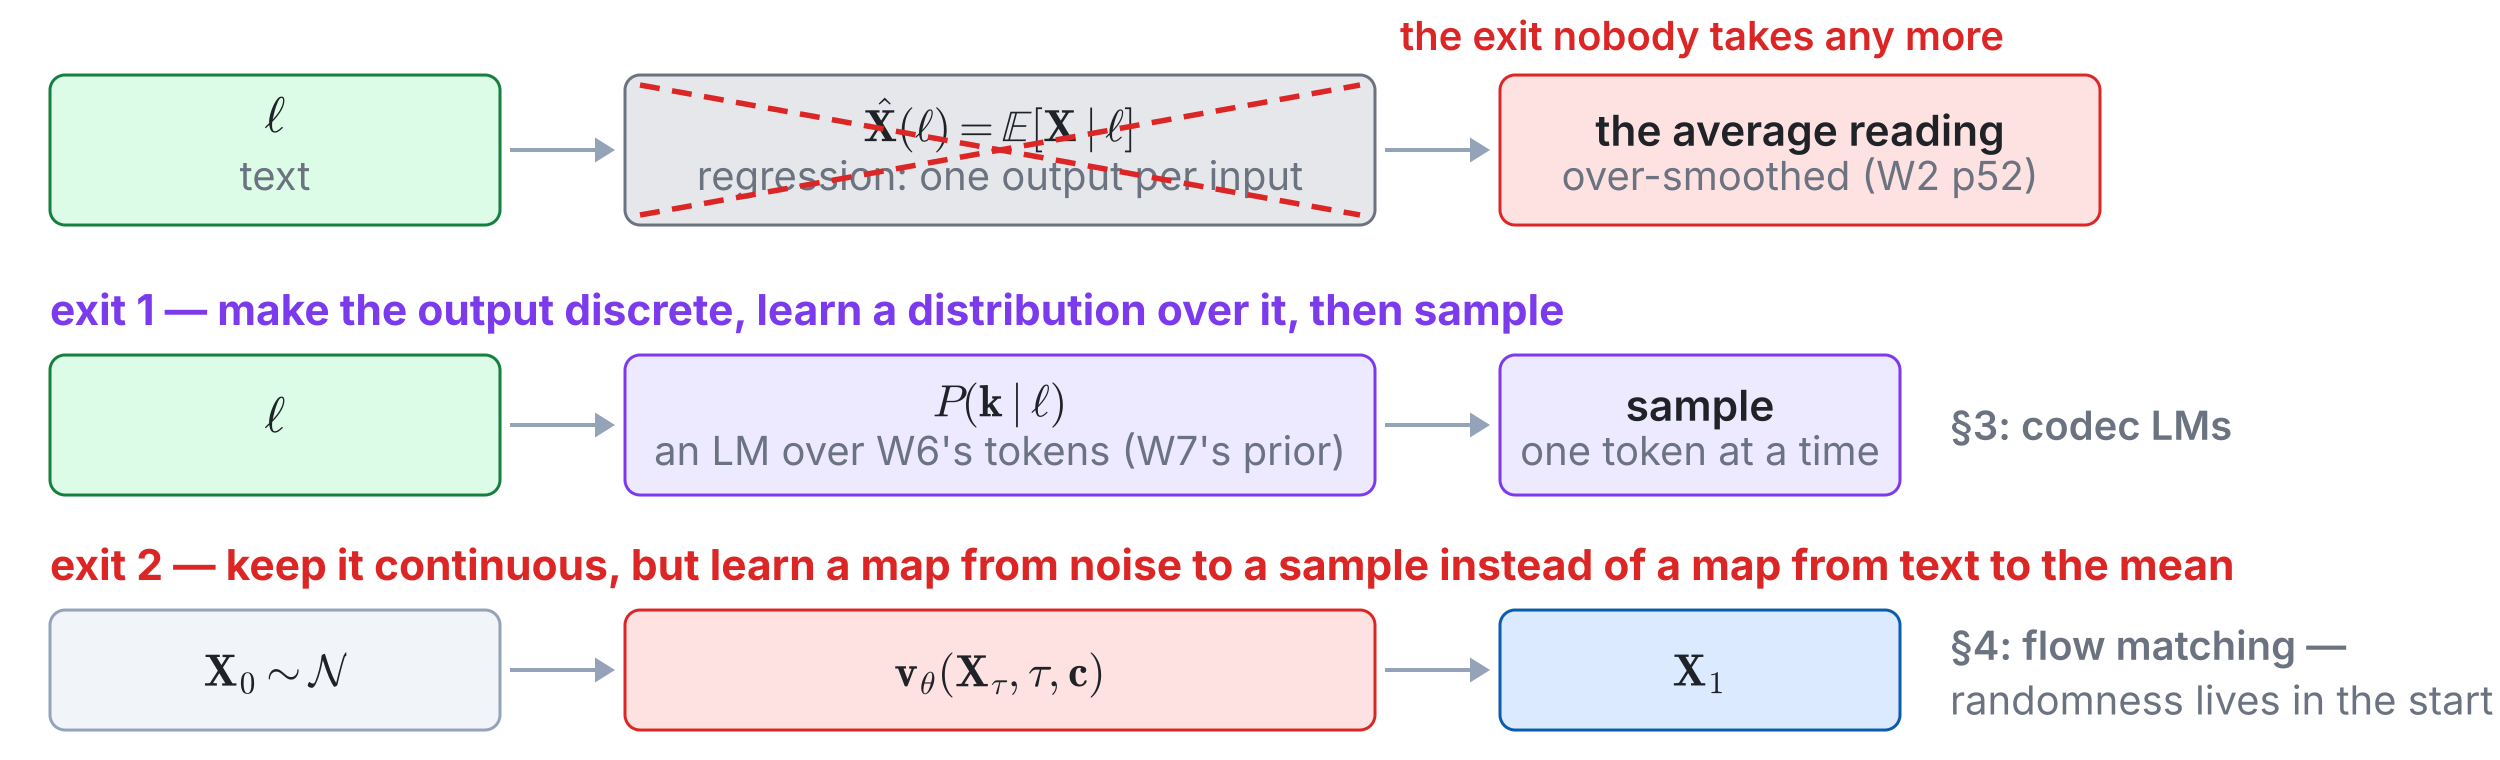
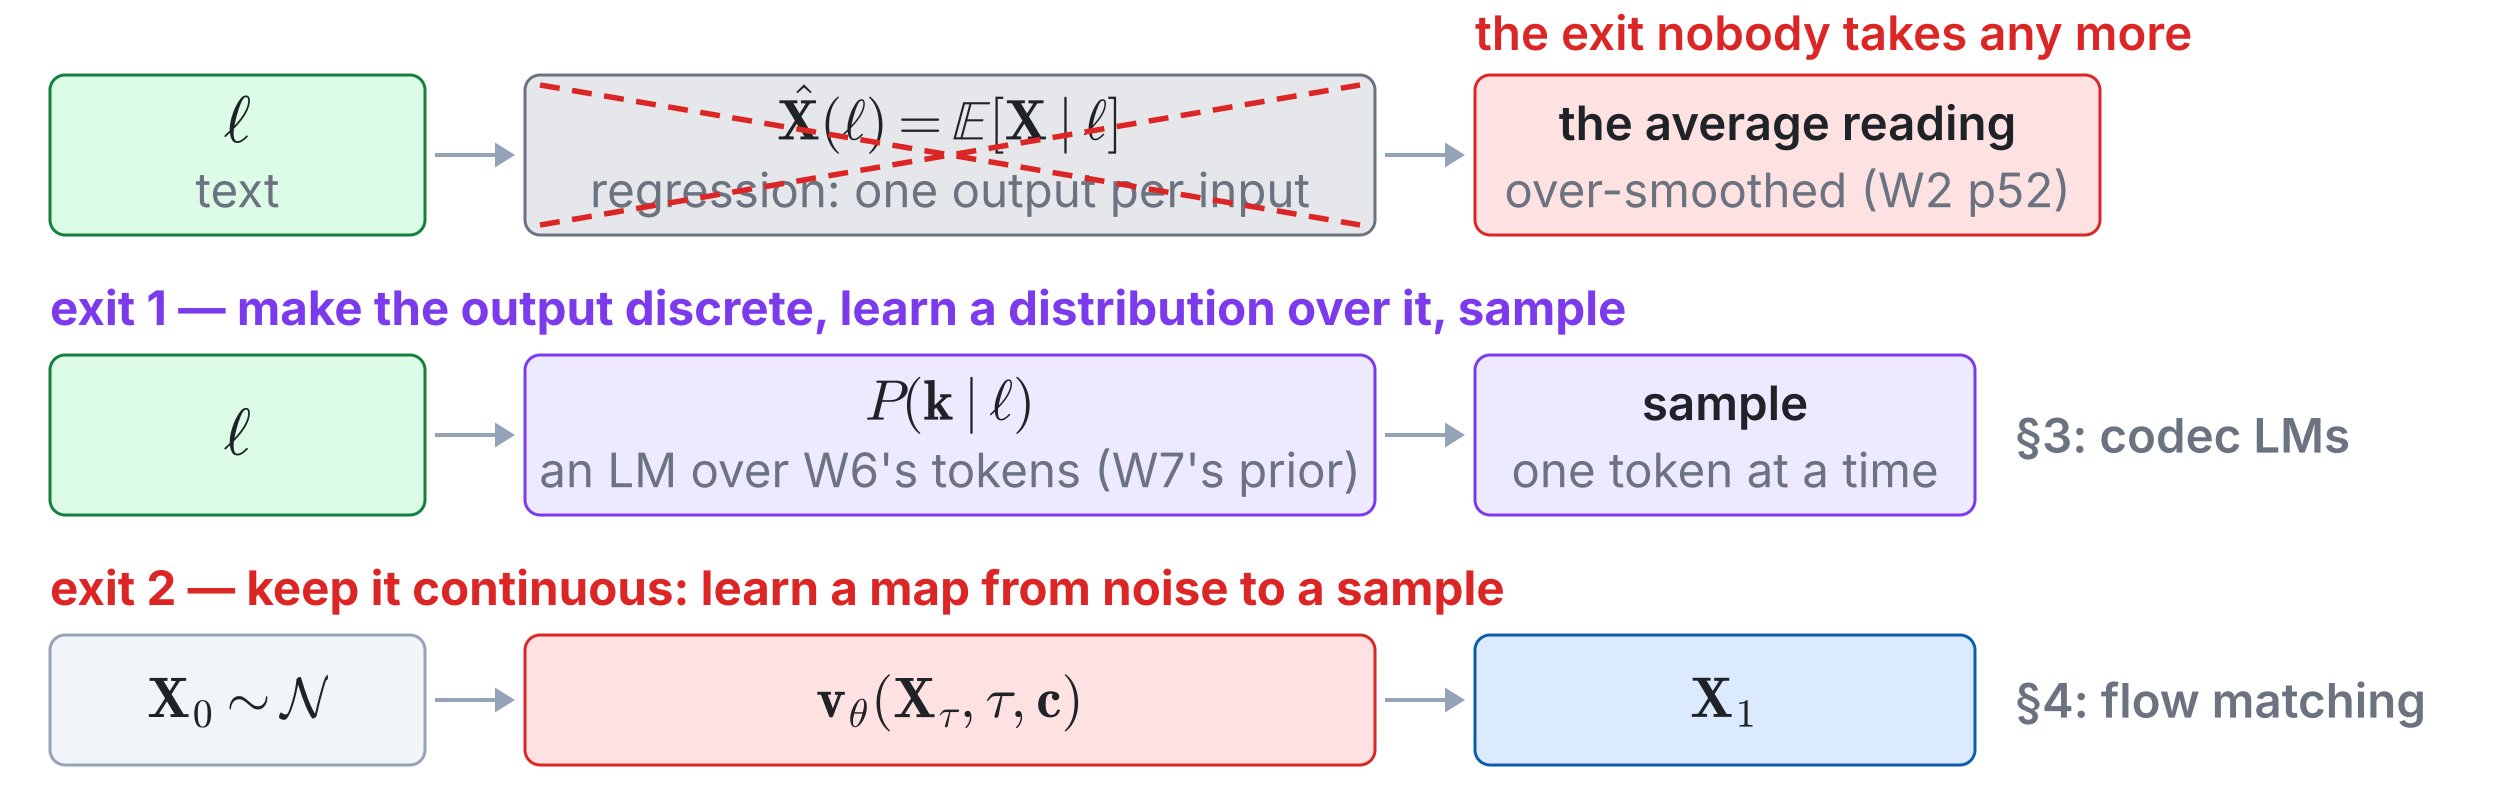
- <svg xmlns="http://www.w3.org/2000/svg" xmlns:xlink="http://www.w3.org/1999/xlink" viewBox="0 0 1000 304" width="100%" role="img" font-family="system-ui,-apple-system,Segoe UI,sans-serif">
+ <svg xmlns="http://www.w3.org/2000/svg" xmlns:xlink="http://www.w3.org/1999/xlink" viewBox="0 0 1000 318" width="100%" role="img" font-family="system-ui,-apple-system,Segoe UI,sans-serif">
  <g class="fragment" data-fragment-index="0">
-     <rect x="20.0" y="30.0" width="180.0" height="60.0" rx="6" fill="#dcfce7" stroke="#15803d" stroke-width="1.2" />
-     <svg x="105.8" y="37.644" width="8.4" height="19.356" viewBox="0 0 8.4 19.356">
+     <rect x="20.0" y="30.0" width="150.0" height="64.0" rx="6" fill="#dcfce7" stroke="#15803d" stroke-width="1.2" />
+     <svg x="89.456" y="36.86" width="11.088" height="25.55" viewBox="0 0 11.088 25.55">
      <defs>
        <style type="text/css">*{stroke-linejoin: round; stroke-linecap: butt}</style>
      </defs>
      <g id="w8t11-figure_1">
        <g id="w8t11-patch_1">
-           <path d="M 0 19.356  L 8.4 19.356  L 8.4 0  L 0 0  L 0 19.356  z " style="fill: none" />
+           <path d="M 0 25.55  L 11.088 25.55  L 11.088 0  L 0 0  L 0 25.55  z " style="fill: none" />
        </g>
        <g id="w8t11-text_1">
-           <g style="fill: #1f2328" transform="translate(0 15.19688) scale(0.2 -0.2)">
+           <g style="fill: #1f2328" transform="translate(0 20.05988) scale(0.264 -0.264)">
            <defs>
              <path id="w8t11-Cmmi10-60" d="M 153 475  Q 125 475 94 509  Q 63 544 63 575  Q 63 628 594 1113  Q 594 1141 592 1159  Q 591 1178 588 1197  Q 588 1472 631 1758  Q 675 2044 751 2328  Q 828 2613 943 2922  Q 1059 3231 1178 3463  Q 1384 3884 1628 4198  Q 1872 4513 2169 4513  Q 2372 4513 2459 4373  Q 2547 4234 2547 4025  Q 2547 2853 991 1269  Q 966 994 966 878  Q 966 78 1331 78  Q 1488 78 1642 161  Q 1797 244 1908 341  Q 2019 438 2216 628  Q 2228 641 2253 641  Q 2288 641 2319 603  Q 2350 566 2350 531  Q 2350 509 2322 488  Q 2038 209 1809 56  Q 1581 -97 1319 -97  Q 981 -97 817 193  Q 653 484 609 884  Q 438 713 191 488  Q 184 475 153 475  z M 1044 1575  Q 1384 1938 1681 2338  Q 1978 2738 2176 3180  Q 2375 3622 2375 4044  Q 2375 4347 2163 4347  Q 1934 4347 1696 3801  Q 1459 3256 1290 2622  Q 1122 1988 1044 1575  z " transform="scale(0.015625)" />
            </defs>
            <use xlink:href="#w8t11-Cmmi10-60" transform="translate(0 0.484375)" />
          </g>
        </g>
      </g>
    </svg>
-     <text x="110.0" y="76.0" font-size="16" font-weight="400" fill="#6b7280" text-anchor="middle" dominant-baseline="auto">text</text>
-     <line x1="204.0" y1="60.0" x2="238.0" y2="60.0" stroke="#94a3b8" stroke-width="1.6" />
-     <polygon points="246.0,60.0 238.0,65.0 238.0,55.0" fill="#94a3b8" />
-     <rect x="250.0" y="30.0" width="300.0" height="60.0" rx="6" fill="#e5e7eb" stroke="#6b7280" stroke-width="1.2" />
-     <svg x="345.37" y="39.04" width="109.26" height="21.96" viewBox="0 0 109.26 21.96">
+     <text x="95.0" y="76.0" font-size="19" font-weight="400" fill="#6b7280" text-anchor="middle" dominant-baseline="middle">text</text>
+     <line x1="174.0" y1="62.0" x2="198.0" y2="62.0" stroke="#94a3b8" stroke-width="1.6" />
+     <polygon points="206.0,62.0 198.0,67.0 198.0,57.0" fill="#94a3b8" />
+     <rect x="210.0" y="30.0" width="340.0" height="64.0" rx="6" fill="#e5e7eb" stroke="#6b7280" stroke-width="1.2" />
+     <svg x="310.802" y="28.024" width="138.396" height="33.516" viewBox="0 -5.7 138.396 33.516">
      <defs>
        <style type="text/css">*{stroke-linejoin: round; stroke-linecap: butt}</style>
      </defs>
      <g id="w8t12-figure_1">
        <g id="w8t12-patch_1">
-           <path d="M 0 21.96  L 109.26 21.96  L 109.26 0  L 0 0  L 0 21.96  z " style="fill: none" />
+           <path d="M 0 27.816  L 138.396 27.816  L 138.396 0  L 0 0  L 0 27.816  z " style="fill: none" />
        </g>
        <g id="w8t12-text_1">
-           <g style="fill: #1f2328" transform="translate(0 17.46) scale(0.18 -0.18)">
+           <g style="fill: #1f2328" transform="translate(0 22.116) scale(0.228 -0.228)">
            <defs>
              <path id="w8t12-Cmr10-5e" d="M 863 3444  L 738 3578  L 1600 4441  L 2456 3578  L 2328 3444  L 1600 4084  L 863 3444  z " transform="scale(0.015625)" />
              <path id="w8t12-Cmb10-58" d="M 184 0  L 184 325  Q 856 325 909 384  L 2009 2106  L 825 4063  L 269 4063  L 269 4391  L 2291 4391  L 2291 4063  L 1838 4063  L 2528 2919  L 3225 4013  Q 3225 4028 3158 4036  Q 3091 4044 3053 4044  Q 2872 4063 2688 4063  L 2688 4391  L 4384 4391  L 4384 4063  Q 4159 4063 3925 4053  Q 3691 4044 3653 4006  L 2741 2572  L 4091 325  L 4653 325  L 4653 0  L 2625 0  L 2625 325  L 3084 325  L 2222 1759  L 1344 378  Q 1344 369 1411 358  Q 1478 347 1509 347  Q 1681 325 1881 325  L 1881 0  L 184 0  z " transform="scale(0.015625)" />
              <path id="w8t12-Cmr10-28" d="M 1984 -1588  Q 1628 -1306 1370 -942  Q 1113 -578 948 -165  Q 784 247 703 697  Q 622 1147 622 1600  Q 622 2059 703 2509  Q 784 2959 951 3375  Q 1119 3791 1378 4153  Q 1638 4516 1984 4788  Q 1984 4800 2016 4800  L 2075 4800  Q 2094 4800 2109 4783  Q 2125 4766 2125 4744  Q 2125 4716 2113 4703  Q 1800 4397 1592 4047  Q 1384 3697 1257 3301  Q 1131 2906 1075 2482  Q 1019 2059 1019 1600  Q 1019 -434 2106 -1491  Q 2125 -1509 2125 -1544  Q 2125 -1559 2108 -1579  Q 2091 -1600 2075 -1600  L 2016 -1600  Q 1984 -1600 1984 -1588  z " transform="scale(0.015625)" />
              <path id="w8t12-Cmmi10-60" d="M 153 475  Q 125 475 94 509  Q 63 544 63 575  Q 63 628 594 1113  Q 594 1141 592 1159  Q 591 1178 588 1197  Q 588 1472 631 1758  Q 675 2044 751 2328  Q 828 2613 943 2922  Q 1059 3231 1178 3463  Q 1384 3884 1628 4198  Q 1872 4513 2169 4513  Q 2372 4513 2459 4373  Q 2547 4234 2547 4025  Q 2547 2853 991 1269  Q 966 994 966 878  Q 966 78 1331 78  Q 1488 78 1642 161  Q 1797 244 1908 341  Q 2019 438 2216 628  Q 2228 641 2253 641  Q 2288 641 2319 603  Q 2350 566 2350 531  Q 2350 509 2322 488  Q 2038 209 1809 56  Q 1581 -97 1319 -97  Q 981 -97 817 193  Q 653 484 609 884  Q 438 713 191 488  Q 184 475 153 475  z M 1044 1575  Q 1384 1938 1681 2338  Q 1978 2738 2176 3180  Q 2375 3622 2375 4044  Q 2375 4347 2163 4347  Q 1934 4347 1696 3801  Q 1459 3256 1290 2622  Q 1122 1988 1044 1575  z " transform="scale(0.015625)" />
              <path id="w8t12-Cmr10-29" d="M 416 -1600  Q 359 -1600 359 -1544  Q 359 -1516 372 -1503  Q 1466 -434 1466 1600  Q 1466 3634 384 4691  Q 359 4706 359 4744  Q 359 4766 376 4783  Q 394 4800 416 4800  L 475 4800  Q 494 4800 506 4788  Q 966 4425 1272 3906  Q 1578 3388 1720 2800  Q 1863 2213 1863 1600  Q 1863 1147 1786 708  Q 1709 269 1542 -157  Q 1375 -584 1119 -945  Q 863 -1306 506 -1588  Q 494 -1600 475 -1600  L 416 -1600  z " transform="scale(0.015625)" />
              <path id="w8t12-Cmr10-3d" d="M 481 850  Q 428 850 393 890  Q 359 931 359 978  Q 359 1031 393 1068  Q 428 1106 481 1106  L 4500 1106  Q 4547 1106 4581 1068  Q 4616 1031 4616 978  Q 4616 931 4581 890  Q 4547 850 4500 850  L 481 850  z M 481 2094  Q 428 2094 393 2131  Q 359 2169 359 2222  Q 359 2269 393 2309  Q 428 2350 481 2350  L 4500 2350  Q 4547 2350 4581 2309  Q 4616 2269 4616 2222  Q 4616 2169 4581 2131  Q 4547 2094 4500 2094  L 481 2094  z " transform="scale(0.015625)" />
              <path id="w8t12-STIXNonUnicode-Italic-e156" d="M 4250 4179  L 4192 3942  L 2150 3942  L 1709 2266  L 3514 2266  L 3443 2029  L 1645 2029  L 1165 237  L 3443 237  L 3392 0  L 109 0  L 1229 4179  L 4250 4179  z M 1914 3942  L 1414 3942  L 416 237  L 928 237  L 1914 3942  z " transform="scale(0.015625)" />
              <path id="w8t12-Cmr10-5b" d="M 756 -1600  L 756 4800  L 1631 4800  L 1631 4544  L 1013 4544  L 1013 -1344  L 1631 -1344  L 1631 -1600  L 756 -1600  z " transform="scale(0.015625)" />
              <path id="w8t12-Cmsy10-6a" d="M 763 -1484  L 763 4684  Q 763 4734 800 4767  Q 838 4800 891 4800  Q 938 4800 978 4767  Q 1019 4734 1019 4684  L 1019 -1484  Q 1019 -1534 978 -1567  Q 938 -1600 891 -1600  Q 838 -1600 800 -1567  Q 763 -1534 763 -1484  z " transform="scale(0.015625)" />
              <path id="w8t12-Cmr10-5d" d="M 141 -1600  L 141 -1344  L 763 -1344  L 763 4544  L 141 4544  L 141 4800  L 1019 4800  L 1019 -1600  L 141 -1600  z " transform="scale(0.015625)" />
            </defs>
            <use xlink:href="#w8t12-Cmr10-5e" transform="translate(22.34082 27.60938)" />
            <use xlink:href="#w8t12-Cmb10-58" transform="translate(0 0.3125)" />
            <use xlink:href="#w8t12-Cmr10-28" transform="translate(75.48828 0.3125)" />
            <use xlink:href="#w8t12-Cmmi10-60" transform="translate(114.3066 0.3125)" />
            <use xlink:href="#w8t12-Cmr10-29" transform="translate(155.9082 0.3125)" />
            <use xlink:href="#w8t12-Cmr10-3d" transform="translate(212.2852 0.3125)" />
            <use xlink:href="#w8t12-STIXNonUnicode-Italic-e156" transform="translate(307.5293 0.3125)" />
            <use xlink:href="#w8t12-Cmr10-5b" transform="translate(371.4293 0.3125)" />
            <use xlink:href="#w8t12-Cmb10-58" transform="translate(399.1148 0.3125)" />
            <use xlink:href="#w8t12-Cmsy10-6a" transform="translate(492.1617 0.3125)" />
            <use xlink:href="#w8t12-Cmmi10-60" transform="translate(537.4059 0.3125)" />
            <use xlink:href="#w8t12-Cmr10-5d" transform="translate(579.0074 0.3125)" />
          </g>
        </g>
      </g>
    </svg>
-     <text x="400.0" y="76.0" font-size="16" font-weight="400" fill="#6b7280" text-anchor="middle" dominant-baseline="auto">regression: one output per input</text>
-     <line x1="554.0" y1="60.0" x2="588.0" y2="60.0" stroke="#94a3b8" stroke-width="1.6" />
-     <polygon points="596.0,60.0 588.0,65.0 588.0,55.0" fill="#94a3b8" />
-     <rect x="600.0" y="30.0" width="240.0" height="60.0" rx="6" fill="#fee2e2" stroke="#dc2626" stroke-width="1.2" />
-     <text x="720.0" y="52.0" font-size="17" font-weight="600" fill="#1f2328" text-anchor="middle" dominant-baseline="middle">the average reading</text>
-     <text x="720.0" y="76.0" font-size="16" font-weight="400" fill="#6b7280" text-anchor="middle" dominant-baseline="auto">over-smoothed (W2 p52)</text>
-     <line x1="256.0" y1="34.0" x2="544.0" y2="86.0" stroke="#dc2626" stroke-width="2.2" stroke-dasharray="8 5" />
-     <line x1="256.0" y1="86.0" x2="544.0" y2="34.0" stroke="#dc2626" stroke-width="2.2" stroke-dasharray="8 5" />
-     <text x="560.0" y="20.0" font-size="16" font-weight="600" fill="#dc2626" text-anchor="start" dominant-baseline="auto">the exit nobody takes any more</text>
+     <text x="380.0" y="76.0" font-size="19" font-weight="400" fill="#6b7280" text-anchor="middle" dominant-baseline="middle">regression: one output per input</text>
+     <line x1="554.0" y1="62.0" x2="578.0" y2="62.0" stroke="#94a3b8" stroke-width="1.6" />
+     <polygon points="586.0,62.0 578.0,67.0 578.0,57.0" fill="#94a3b8" />
+     <rect x="590.0" y="30.0" width="250.0" height="64.0" rx="6" fill="#fee2e2" stroke="#dc2626" stroke-width="1.2" />
+     <text x="715.0" y="49.0" font-size="19" font-weight="600" fill="#1f2328" text-anchor="middle" dominant-baseline="middle">the average reading</text>
+     <text x="715.0" y="76.0" font-size="19" font-weight="400" fill="#6b7280" text-anchor="middle" dominant-baseline="middle">over-smoothed (W2 p52)</text>
+     <line x1="216.0" y1="34.0" x2="544.0" y2="90.0" stroke="#dc2626" stroke-width="2.2" stroke-dasharray="8 5" />
+     <line x1="216.0" y1="90.0" x2="544.0" y2="34.0" stroke="#dc2626" stroke-width="2.2" stroke-dasharray="8 5" />
+     <text x="590.0" y="20.0" font-size="19" font-weight="600" fill="#dc2626" text-anchor="start" dominant-baseline="auto">the exit nobody takes any more</text>
  </g>
  <g class="fragment" data-fragment-index="1">
-     <text x="20.0" y="130.0" font-size="17" font-weight="700" fill="#7c3aed" text-anchor="start" dominant-baseline="auto">exit 1 — make the output discrete, learn a distribution over it, then sample</text>
-     <rect x="20.0" y="142.0" width="180.0" height="56.0" rx="6" fill="#dcfce7" stroke="#15803d" stroke-width="1.2" />
-     <svg x="105.8" y="157.644" width="8.4" height="19.356" viewBox="0 0 8.4 19.356">
+     <text x="20.0" y="130.0" font-size="19" font-weight="700" fill="#7c3aed" text-anchor="start" dominant-baseline="auto">exit 1 — make the output discrete, learn a distribution over it, sample</text>
+     <rect x="20.0" y="142.0" width="150.0" height="64.0" rx="6" fill="#dcfce7" stroke="#15803d" stroke-width="1.2" />
+     <svg x="89.456" y="161.86" width="11.088" height="25.55" viewBox="0 0 11.088 25.55">
      <defs>
        <style type="text/css">*{stroke-linejoin: round; stroke-linecap: butt}</style>
      </defs>
      <g id="w8t13-figure_1">
        <g id="w8t13-patch_1">
-           <path d="M 0 19.356  L 8.4 19.356  L 8.4 0  L 0 0  L 0 19.356  z " style="fill: none" />
+           <path d="M 0 25.55  L 11.088 25.55  L 11.088 0  L 0 0  L 0 25.55  z " style="fill: none" />
        </g>
        <g id="w8t13-text_1">
-           <g style="fill: #1f2328" transform="translate(0 15.19688) scale(0.2 -0.2)">
+           <g style="fill: #1f2328" transform="translate(0 20.05988) scale(0.264 -0.264)">
            <defs>
              <path id="w8t13-Cmmi10-60" d="M 153 475  Q 125 475 94 509  Q 63 544 63 575  Q 63 628 594 1113  Q 594 1141 592 1159  Q 591 1178 588 1197  Q 588 1472 631 1758  Q 675 2044 751 2328  Q 828 2613 943 2922  Q 1059 3231 1178 3463  Q 1384 3884 1628 4198  Q 1872 4513 2169 4513  Q 2372 4513 2459 4373  Q 2547 4234 2547 4025  Q 2547 2853 991 1269  Q 966 994 966 878  Q 966 78 1331 78  Q 1488 78 1642 161  Q 1797 244 1908 341  Q 2019 438 2216 628  Q 2228 641 2253 641  Q 2288 641 2319 603  Q 2350 566 2350 531  Q 2350 509 2322 488  Q 2038 209 1809 56  Q 1581 -97 1319 -97  Q 981 -97 817 193  Q 653 484 609 884  Q 438 713 191 488  Q 184 475 153 475  z M 1044 1575  Q 1384 1938 1681 2338  Q 1978 2738 2176 3180  Q 2375 3622 2375 4044  Q 2375 4347 2163 4347  Q 1934 4347 1696 3801  Q 1459 3256 1290 2622  Q 1122 1988 1044 1575  z " transform="scale(0.015625)" />
            </defs>
            <use xlink:href="#w8t13-Cmmi10-60" transform="translate(0 0.484375)" />
          </g>
        </g>
      </g>
    </svg>
-     <line x1="204.0" y1="170.0" x2="238.0" y2="170.0" stroke="#94a3b8" stroke-width="1.6" />
-     <polygon points="246.0,170.0 238.0,175.0 238.0,165.0" fill="#94a3b8" />
-     <rect x="250.0" y="142.0" width="300.0" height="56.0" rx="6" fill="#ede9fe" stroke="#7c3aed" stroke-width="1.2" />
-     <svg x="373.09" y="153" width="53.82" height="18" viewBox="0 0 53.82 18">
+     <line x1="174.0" y1="174.0" x2="198.0" y2="174.0" stroke="#94a3b8" stroke-width="1.6" />
+     <polygon points="206.0,174.0 198.0,179.0 198.0,169.0" fill="#94a3b8" />
+     <rect x="210.0" y="142.0" width="340.0" height="64.0" rx="6" fill="#ede9fe" stroke="#7c3aed" stroke-width="1.2" />
+     <svg x="345.914" y="150.74" width="68.172" height="22.8" viewBox="0 0 68.172 22.8">
      <defs>
        <style type="text/css">*{stroke-linejoin: round; stroke-linecap: butt}</style>
      </defs>
      <g id="w8t14-figure_1">
        <g id="w8t14-patch_1">
-           <path d="M 0 18  L 53.82 18  L 53.82 0  L 0 0  L 0 18  z " style="fill: none" />
+           <path d="M 0 22.8  L 68.172 22.8  L 68.172 0  L 0 0  L 0 22.8  z " style="fill: none" />
        </g>
        <g id="w8t14-text_1">
-           <g style="fill: #1f2328" transform="translate(0 13.5) scale(0.18 -0.18)">
+           <g style="fill: #1f2328" transform="translate(0 17.1) scale(0.228 -0.228)">
            <defs>
              <path id="w8t14-Cmmi10-50" d="M 313 0  Q 250 0 250 84  Q 253 100 262 139  Q 272 178 289 201  Q 306 225 331 225  Q 722 225 878 269  Q 959 297 997 441  L 1875 3956  Q 1888 4019 1888 4044  Q 1888 4113 1813 4122  Q 1691 4147 1350 4147  Q 1288 4147 1288 4231  Q 1291 4247 1300 4286  Q 1309 4325 1326 4348  Q 1344 4372 1369 4372  L 3578 4372  Q 3881 4372 4165 4264  Q 4450 4156 4631 3934  Q 4813 3713 4813 3397  Q 4813 2991 4527 2672  Q 4241 2353 3814 2175  Q 3388 1997 2988 1997  L 1947 1997  L 1556 416  Q 1544 353 1544 325  Q 1544 300 1551 283  Q 1559 266 1573 261  Q 1588 256 1619 250  Q 1741 225 2081 225  Q 2144 225 2144 141  Q 2122 50 2109 25  Q 2097 0 2034 0  L 313 0  z M 1978 2188  L 2875 2188  Q 3497 2188 3822 2522  Q 3988 2688 4092 3000  Q 4197 3313 4197 3566  Q 4197 3881 3956 4014  Q 3716 4147 3359 4147  L 2747 4147  Q 2572 4147 2515 4117  Q 2459 4088 2413 3928  L 1978 2188  z " transform="scale(0.015625)" />
              <path id="w8t14-Cmr10-28" d="M 1984 -1588  Q 1628 -1306 1370 -942  Q 1113 -578 948 -165  Q 784 247 703 697  Q 622 1147 622 1600  Q 622 2059 703 2509  Q 784 2959 951 3375  Q 1119 3791 1378 4153  Q 1638 4516 1984 4788  Q 1984 4800 2016 4800  L 2075 4800  Q 2094 4800 2109 4783  Q 2125 4766 2125 4744  Q 2125 4716 2113 4703  Q 1800 4397 1592 4047  Q 1384 3697 1257 3301  Q 1131 2906 1075 2482  Q 1019 2059 1019 1600  Q 1019 -434 2106 -1491  Q 2125 -1509 2125 -1544  Q 2125 -1559 2108 -1579  Q 2091 -1600 2075 -1600  L 2016 -1600  Q 1984 -1600 1984 -1588  z " transform="scale(0.015625)" />
              <path id="w8t14-Cmb10-6b" d="M 91 0  L 91 325  L 531 325  L 531 3884  Q 531 4003 406 4033  Q 281 4063 91 4063  L 91 4391  L 1247 4441  L 1247 1619  L 2150 2463  Q 2150 2491 2040 2503  Q 1931 2516 1863 2516  L 1863 2841  L 3122 2841  L 3122 2516  Q 2688 2516 2625 2456  L 1906 1784  L 2847 384  Q 2913 325 3272 325  L 3272 0  L 1838 0  L 1838 325  Q 2075 325 2075 378  L 1428 1338  L 1216 1141  L 1216 325  L 1650 325  L 1650 0  L 91 0  z " transform="scale(0.015625)" />
              <path id="w8t14-Cmsy10-6a" d="M 763 -1484  L 763 4684  Q 763 4734 800 4767  Q 838 4800 891 4800  Q 938 4800 978 4767  Q 1019 4734 1019 4684  L 1019 -1484  Q 1019 -1534 978 -1567  Q 938 -1600 891 -1600  Q 838 -1600 800 -1567  Q 763 -1534 763 -1484  z " transform="scale(0.015625)" />
              <path id="w8t14-Cmmi10-60" d="M 153 475  Q 125 475 94 509  Q 63 544 63 575  Q 63 628 594 1113  Q 594 1141 592 1159  Q 591 1178 588 1197  Q 588 1472 631 1758  Q 675 2044 751 2328  Q 828 2613 943 2922  Q 1059 3231 1178 3463  Q 1384 3884 1628 4198  Q 1872 4513 2169 4513  Q 2372 4513 2459 4373  Q 2547 4234 2547 4025  Q 2547 2853 991 1269  Q 966 994 966 878  Q 966 78 1331 78  Q 1488 78 1642 161  Q 1797 244 1908 341  Q 2019 438 2216 628  Q 2228 641 2253 641  Q 2288 641 2319 603  Q 2350 566 2350 531  Q 2350 509 2322 488  Q 2038 209 1809 56  Q 1581 -97 1319 -97  Q 981 -97 817 193  Q 653 484 609 884  Q 438 713 191 488  Q 184 475 153 475  z M 1044 1575  Q 1384 1938 1681 2338  Q 1978 2738 2176 3180  Q 2375 3622 2375 4044  Q 2375 4347 2163 4347  Q 1934 4347 1696 3801  Q 1459 3256 1290 2622  Q 1122 1988 1044 1575  z " transform="scale(0.015625)" />
              <path id="w8t14-Cmr10-29" d="M 416 -1600  Q 359 -1600 359 -1544  Q 359 -1516 372 -1503  Q 1466 -434 1466 1600  Q 1466 3634 384 4691  Q 359 4706 359 4744  Q 359 4766 376 4783  Q 394 4800 416 4800  L 475 4800  Q 494 4800 506 4788  Q 966 4425 1272 3906  Q 1578 3388 1720 2800  Q 1863 2213 1863 1600  Q 1863 1147 1786 708  Q 1709 269 1542 -157  Q 1375 -584 1119 -945  Q 863 -1306 506 -1588  Q 494 -1600 475 -1600  L 416 -1600  z " transform="scale(0.015625)" />
            </defs>
            <use xlink:href="#w8t14-Cmmi10-50" />
            <use xlink:href="#w8t14-Cmr10-28" transform="translate(64.20898 0)" />
            <use xlink:href="#w8t14-Cmb10-6b" transform="translate(103.0273 0)" />
            <use xlink:href="#w8t14-Cmsy10-6a" transform="translate(173.2715 0)" />
            <use xlink:href="#w8t14-Cmmi10-60" transform="translate(218.5156 0)" />
            <use xlink:href="#w8t14-Cmr10-29" transform="translate(260.1172 0)" />
          </g>
        </g>
      </g>
    </svg>
-     <text x="400.0" y="186.0" font-size="16" font-weight="400" fill="#6b7280" text-anchor="middle" dominant-baseline="auto">an LM over W6's tokens (W7's prior)</text>
-     <line x1="554.0" y1="170.0" x2="588.0" y2="170.0" stroke="#94a3b8" stroke-width="1.6" />
-     <polygon points="596.0,170.0 588.0,175.0 588.0,165.0" fill="#94a3b8" />
-     <rect x="600.0" y="142.0" width="160.0" height="56.0" rx="6" fill="#ede9fe" stroke="#7c3aed" stroke-width="1.2" />
-     <text x="680.0" y="162.0" font-size="17" font-weight="600" fill="#1f2328" text-anchor="middle" dominant-baseline="middle">sample</text>
-     <text x="680.0" y="186.0" font-size="16" font-weight="400" fill="#6b7280" text-anchor="middle" dominant-baseline="auto">one token at a time</text>
-     <text x="780.0" y="170.0" font-size="16" font-weight="600" fill="#6b7280" text-anchor="start" dominant-baseline="middle">§3: codec LMs</text>
+     <text x="380.0" y="188.0" font-size="19" font-weight="400" fill="#6b7280" text-anchor="middle" dominant-baseline="middle">an LM over W6's tokens (W7's prior)</text>
+     <line x1="554.0" y1="174.0" x2="578.0" y2="174.0" stroke="#94a3b8" stroke-width="1.6" />
+     <polygon points="586.0,174.0 578.0,179.0 578.0,169.0" fill="#94a3b8" />
+     <rect x="590.0" y="142.0" width="200.0" height="64.0" rx="6" fill="#ede9fe" stroke="#7c3aed" stroke-width="1.2" />
+     <text x="690.0" y="161.0" font-size="19" font-weight="600" fill="#1f2328" text-anchor="middle" dominant-baseline="middle">sample</text>
+     <text x="690.0" y="188.0" font-size="19" font-weight="400" fill="#6b7280" text-anchor="middle" dominant-baseline="middle">one token at a time</text>
+     <text x="806.0" y="174.0" font-size="19" font-weight="600" fill="#6b7280" text-anchor="start" dominant-baseline="middle">§3: codec LMs</text>
  </g>
  <g class="fragment" data-fragment-index="2">
-     <text x="20.0" y="232.0" font-size="17" font-weight="700" fill="#dc2626" text-anchor="start" dominant-baseline="auto">exit 2 — keep it continuous, but learn a map from noise to a sample instead of a map from text to the mean</text>
-     <rect x="20.0" y="244.0" width="180.0" height="48.0" rx="6" fill="#f1f5f9" stroke="#94a3b8" stroke-width="1.2" />
-     <svg x="81.47" y="260.54" width="57.06" height="17.46" viewBox="0 0 57.06 17.46">
+     <text x="20.0" y="242.0" font-size="19" font-weight="700" fill="#dc2626" text-anchor="start" dominant-baseline="auto">exit 2 — keep it continuous: learn a map from noise to a sample</text>
+     <rect x="20.0" y="254.0" width="150.0" height="52.0" rx="6" fill="#f1f5f9" stroke="#94a3b8" stroke-width="1.2" />
+     <svg x="58.862" y="269.466" width="72.276" height="22.116" viewBox="0 0 72.276 22.116">
      <defs>
        <style type="text/css">*{stroke-linejoin: round; stroke-linecap: butt}</style>
      </defs>
      <g id="w8t15-figure_1">
        <g id="w8t15-patch_1">
-           <path d="M 0 17.46  L 57.06 17.46  L 57.06 0  L 0 0  L 0 17.46  z " style="fill: none" />
+           <path d="M 0 22.116  L 72.276 22.116  L 72.276 0  L 0 0  L 0 22.116  z " style="fill: none" />
        </g>
        <g id="w8t15-text_1">
-           <g style="fill: #1f2328" transform="translate(0 13.71656) scale(0.18 -0.18)">
+           <g style="fill: #1f2328" transform="translate(0 17.37431) scale(0.228 -0.228)">
            <defs>
              <path id="w8t15-Cmb10-58" d="M 184 0  L 184 325  Q 856 325 909 384  L 2009 2106  L 825 4063  L 269 4063  L 269 4391  L 2291 4391  L 2291 4063  L 1838 4063  L 2528 2919  L 3225 4013  Q 3225 4028 3158 4036  Q 3091 4044 3053 4044  Q 2872 4063 2688 4063  L 2688 4391  L 4384 4391  L 4384 4063  Q 4159 4063 3925 4053  Q 3691 4044 3653 4006  L 2741 2572  L 4091 325  L 4653 325  L 4653 0  L 2625 0  L 2625 325  L 3084 325  L 2222 1759  L 1344 378  Q 1344 369 1411 358  Q 1478 347 1509 347  Q 1681 325 1881 325  L 1881 0  L 184 0  z " transform="scale(0.015625)" />
              <path id="w8t15-Cmr10-30" d="M 1600 -141  Q 816 -141 533 504  Q 250 1150 250 2041  Q 250 2597 351 3087  Q 453 3578 754 3920  Q 1056 4263 1600 4263  Q 2022 4263 2290 4056  Q 2559 3850 2700 3523  Q 2841 3197 2892 2823  Q 2944 2450 2944 2041  Q 2944 1491 2842 1011  Q 2741 531 2444 195  Q 2147 -141 1600 -141  z M 1600 25  Q 1956 25 2131 390  Q 2306 756 2347 1200  Q 2388 1644 2388 2144  Q 2388 2625 2347 3031  Q 2306 3438 2132 3767  Q 1959 4097 1600 4097  Q 1238 4097 1063 3765  Q 888 3434 847 3029  Q 806 2625 806 2144  Q 806 1788 823 1472  Q 841 1156 916 820  Q 991 484 1158 254  Q 1325 25 1600 25  z " transform="scale(0.015625)" />
              <path id="w8t15-Cmsy10-bb" d="M 447 850  Q 378 850 359 1013  L 359 1050  Q 359 1544 654 1947  Q 950 2350 1422 2350  Q 1716 2350 1955 2204  Q 2194 2059 2516 1768  Q 2838 1478 3055 1343  Q 3272 1209 3553 1209  Q 3806 1209 4006 1346  Q 4206 1484 4320 1712  Q 4434 1941 4434 2188  Q 4453 2350 4525 2350  Q 4597 2350 4616 2188  L 4616 2150  Q 4616 1841 4486 1537  Q 4356 1234 4115 1042  Q 3875 850 3553 850  Q 3259 850 3031 989  Q 2803 1128 2481 1417  Q 2159 1706 1931 1848  Q 1703 1991 1422 1991  Q 1172 1991 969 1853  Q 766 1716 652 1487  Q 538 1259 538 1013  Q 519 850 447 850  z " transform="scale(0.015625)" />
              <path id="w8t15-Cmsy10-4e" d="M -184 13  Q -184 131 -103 322  Q -22 513 72 513  Q 84 513 91 506  Q 294 294 594 294  Q 763 294 892 598  Q 1022 903 1147 1306  Q 1213 1509 1308 1837  Q 1403 2166 1453 2369  Q 1497 2538 1558 2827  Q 1619 3116 1658 3331  Q 1697 3547 1728 3772  Q 1759 3997 1784 4244  Q 1784 4278 1831 4325  Q 1900 4397 1997 4453  Q 2088 4494 2181 4513  L 2234 4513  Q 2272 4494 2278 4469  Q 2438 3909 2675 3200  Q 2891 2544 3044 2125  Q 3197 1706 3405 1242  Q 3613 778 3859 384  Q 4194 1819 4525 2988  L 4609 3284  Q 4747 3769 4836 4039  Q 4925 4309 5063 4525  Q 5175 4700 5356 4800  Q 5538 4900 5753 4942  Q 5969 4984 6203 4984  Q 6259 4984 6259 4878  Q 6259 4803 6226 4686  Q 6194 4569 6137 4478  Q 6081 4388 6009 4372  Q 5756 4372 5557 4331  Q 5359 4291 5197 4184  Q 5116 4125 5102 4094  Q 5088 4063 5038 3909  Q 4956 3684 4872 3366  L 4788 3078  Q 4625 2491 4498 2006  Q 4372 1522 4256 1045  Q 4141 569 4031 84  Q 4034 84 4029 92  Q 4025 100 4025 103  Q 4025 47 3951 -15  Q 3878 -78 3783 -120  Q 3688 -163 3628 -172  L 3584 -172  Q 3478 -119 3222 368  Q 2966 856 2834 1172  Q 2359 2347 1966 3628  Q 1916 3319 1759 2648  Q 1603 1978 1387 1297  Q 1172 616 914 148  Q 656 -319 397 -319  Q 231 -319 23 -225  Q -184 -131 -184 13  z " transform="scale(0.015625)" />
            </defs>
            <use xlink:href="#w8t15-Cmb10-58" transform="translate(0 0.125)" />
            <use xlink:href="#w8t15-Cmr10-30" transform="translate(79.95242 -16.88125) scale(0.7)" />
            <use xlink:href="#w8t15-Cmsy10-bb" transform="translate(138.8884 0.125)" />
            <use xlink:href="#w8t15-Cmsy10-4e" transform="translate(234.1325 0.125)" />
          </g>
        </g>
      </g>
    </svg>
-     <line x1="204.0" y1="268.0" x2="238.0" y2="268.0" stroke="#94a3b8" stroke-width="1.6" />
-     <polygon points="246.0,268.0 238.0,273.0 238.0,263.0" fill="#94a3b8" />
-     <rect x="250.0" y="244.0" width="300.0" height="48.0" rx="6" fill="#fee2e2" stroke="#dc2626" stroke-width="1.2" />
-     <svg x="357.7" y="261" width="84.6" height="18" viewBox="0 0 84.6 18">
+     <line x1="174.0" y1="280.0" x2="198.0" y2="280.0" stroke="#94a3b8" stroke-width="1.6" />
+     <polygon points="206.0,280.0 198.0,285.0 198.0,275.0" fill="#94a3b8" />
+     <rect x="210.0" y="254.0" width="340.0" height="52.0" rx="6" fill="#fee2e2" stroke="#dc2626" stroke-width="1.2" />
+     <svg x="326.42" y="269.74" width="107.16" height="22.8" viewBox="0 0 107.16 22.8">
      <defs>
        <style type="text/css">*{stroke-linejoin: round; stroke-linecap: butt}</style>
      </defs>
      <g id="w8t16-figure_1">
        <g id="w8t16-patch_1">
-           <path d="M 0 18  L 84.6 18  L 84.6 0  L 0 0  L 0 18  z " style="fill: none" />
+           <path d="M 0 22.8  L 107.16 22.8  L 107.16 0  L 0 0  L 0 22.8  z " style="fill: none" />
        </g>
        <g id="w8t16-text_1">
-           <g style="fill: #1f2328" transform="translate(0 13.5) scale(0.18 -0.18)">
+           <g style="fill: #1f2328" transform="translate(0 17.1) scale(0.228 -0.228)">
            <defs>
              <path id="w8t16-Cmb10-76" d="M 1466 91  L 544 2516  L 141 2516  L 141 2841  L 1672 2841  L 1672 2516  L 1319 2516  L 1894 984  L 2456 2463  Q 2456 2494 2342 2505  Q 2228 2516 2119 2516  L 2119 2841  L 3231 2841  L 3231 2516  Q 2828 2516 2803 2456  L 1906 91  Q 1866 -25 1741 -25  L 1631 -25  Q 1506 -25 1466 91  z " transform="scale(0.015625)" />
              <path id="w8t16-Cmmi10-b5" d="M 1031 -72  Q 741 -72 566 140  Q 391 353 323 653  Q 256 953 256 1247  L 256 1253  Q 256 1572 317 1915  Q 378 2259 493 2601  Q 609 2944 744 3213  Q 838 3400 986 3631  Q 1134 3863 1317 4064  Q 1500 4266 1711 4389  Q 1922 4513 2138 4513  L 2144 4513  Q 2375 4513 2529 4384  Q 2684 4256 2770 4056  Q 2856 3856 2890 3628  Q 2925 3400 2925 3194  Q 2925 2709 2794 2204  Q 2663 1700 2431 1228  Q 2344 1050 2189 809  Q 2034 569 1861 378  Q 1688 188 1472 58  Q 1256 -72 1038 -72  L 1031 -72  z M 1044 97  Q 1256 97 1451 323  Q 1647 550 1794 873  Q 1941 1197 2052 1536  Q 2163 1875 2216 2113  L 909 2113  Q 809 1709 753 1417  Q 697 1125 697 844  Q 697 97 1044 97  z M 959 2338  L 2272 2338  Q 2341 2619 2381 2808  Q 2422 2997 2450 3206  Q 2478 3416 2478 3597  Q 2478 4347 2138 4347  Q 1731 4347 1436 3692  Q 1141 3038 959 2338  z " transform="scale(0.015625)" />
              <path id="w8t16-Cmr10-28" d="M 1984 -1588  Q 1628 -1306 1370 -942  Q 1113 -578 948 -165  Q 784 247 703 697  Q 622 1147 622 1600  Q 622 2059 703 2509  Q 784 2959 951 3375  Q 1119 3791 1378 4153  Q 1638 4516 1984 4788  Q 1984 4800 2016 4800  L 2075 4800  Q 2094 4800 2109 4783  Q 2125 4766 2125 4744  Q 2125 4716 2113 4703  Q 1800 4397 1592 4047  Q 1384 3697 1257 3301  Q 1131 2906 1075 2482  Q 1019 2059 1019 1600  Q 1019 -434 2106 -1491  Q 2125 -1509 2125 -1544  Q 2125 -1559 2108 -1579  Q 2091 -1600 2075 -1600  L 2016 -1600  Q 1984 -1600 1984 -1588  z " transform="scale(0.015625)" />
              <path id="w8t16-Cmb10-58" d="M 184 0  L 184 325  Q 856 325 909 384  L 2009 2106  L 825 4063  L 269 4063  L 269 4391  L 2291 4391  L 2291 4063  L 1838 4063  L 2528 2919  L 3225 4013  Q 3225 4028 3158 4036  Q 3091 4044 3053 4044  Q 2872 4063 2688 4063  L 2688 4391  L 4384 4391  L 4384 4063  Q 4159 4063 3925 4053  Q 3691 4044 3653 4006  L 2741 2572  L 4091 325  L 4653 325  L 4653 0  L 2625 0  L 2625 325  L 3084 325  L 2222 1759  L 1344 378  Q 1344 369 1411 358  Q 1478 347 1509 347  Q 1681 325 1881 325  L 1881 0  L 184 0  z " transform="scale(0.015625)" />
              <path id="w8t16-Cmmi10-bf" d="M 997 97  Q 997 141 1006 166  L 1678 2363  L 1100 2363  Q 866 2363 662 2216  Q 459 2069 325 1844  Q 313 1819 288 1819  L 213 1819  Q 153 1819 153 1881  Q 153 1894 166 1919  Q 375 2275 614 2517  Q 853 2759 1153 2759  L 3116 2759  Q 3184 2759 3231 2712  Q 3278 2666 3278 2597  Q 3278 2503 3211 2433  Q 3144 2363 3047 2363  L 1888 2363  L 1459 153  Q 1434 50 1365 -17  Q 1297 -84 1191 -84  Q 1109 -84 1053 -32  Q 997 19 997 97  z " transform="scale(0.015625)" />
              <path id="w8t16-Cmmi10-3b" d="M 634 -1153  Q 634 -1125 659 -1100  Q 891 -878 1019 -587  Q 1147 -297 1147 25  L 1147 103  Q 1044 0 891 0  Q 744 0 641 103  Q 538 206 538 353  Q 538 503 641 603  Q 744 703 891 703  Q 1119 703 1216 492  Q 1313 281 1313 25  Q 1313 -331 1170 -651  Q 1028 -972 769 -1228  Q 744 -1241 728 -1241  Q 697 -1241 665 -1212  Q 634 -1184 634 -1153  z " transform="scale(0.015625)" />
              <path id="w8t16-Cmb10-63" d="M 1594 -38  Q 1172 -38 858 150  Q 544 338 378 667  Q 213 997 213 1422  Q 213 1738 308 2008  Q 403 2278 579 2478  Q 756 2678 1017 2789  Q 1278 2900 1594 2900  Q 1969 2900 2276 2762  Q 2584 2625 2584 2297  Q 2584 2119 2468 2000  Q 2353 1881 2175 1881  Q 1997 1881 1878 2003  Q 1759 2125 1759 2297  Q 1759 2491 1881 2591  Q 1766 2619 1600 2619  Q 1406 2619 1293 2497  Q 1181 2375 1132 2194  Q 1084 2013 1070 1830  Q 1056 1647 1056 1428  Q 1056 1134 1098 876  Q 1141 619 1287 431  Q 1434 244 1716 244  Q 1950 244 2112 398  Q 2275 553 2338 788  Q 2363 828 2413 838  L 2578 838  Q 2656 816 2656 750  Q 2656 744 2650 716  Q 2553 363 2261 162  Q 1969 -38 1594 -38  z " transform="scale(0.015625)" />
              <path id="w8t16-Cmr10-29" d="M 416 -1600  Q 359 -1600 359 -1544  Q 359 -1516 372 -1503  Q 1466 -434 1466 1600  Q 1466 3634 384 4691  Q 359 4706 359 4744  Q 359 4766 376 4783  Q 394 4800 416 4800  L 475 4800  Q 494 4800 506 4788  Q 966 4425 1272 3906  Q 1578 3388 1720 2800  Q 1863 2213 1863 1600  Q 1863 1147 1786 708  Q 1709 269 1542 -157  Q 1375 -584 1119 -945  Q 863 -1306 506 -1588  Q 494 -1600 475 -1600  L 416 -1600  z " transform="scale(0.015625)" />
            </defs>
            <use xlink:href="#w8t16-Cmb10-76" />
            <use xlink:href="#w8t16-Cmmi10-b5" transform="translate(57.14969 -17.00625) scale(0.7)" />
            <use xlink:href="#w8t16-Cmr10-28" transform="translate(96.37371 0)" />
            <use xlink:href="#w8t16-Cmb10-58" transform="translate(135.1921 0)" />
            <use xlink:href="#w8t16-Cmmi10-bf" transform="translate(215.1445 -17.00625) scale(0.7)" />
            <use xlink:href="#w8t16-Cmmi10-3b" transform="translate(252.1127 0)" />
            <use xlink:href="#w8t16-Cmmi10-bf" transform="translate(297.3568 0)" />
            <use xlink:href="#w8t16-Cmmi10-3b" transform="translate(341.058 0)" />
            <use xlink:href="#w8t16-Cmb10-63" transform="translate(386.3021 0)" />
            <use xlink:href="#w8t16-Cmr10-29" transform="translate(430.6869 0)" />
          </g>
        </g>
      </g>
    </svg>
-     <line x1="554.0" y1="268.0" x2="588.0" y2="268.0" stroke="#94a3b8" stroke-width="1.6" />
-     <polygon points="596.0,268.0 588.0,273.0 588.0,263.0" fill="#94a3b8" />
-     <rect x="600.0" y="244.0" width="160.0" height="48.0" rx="6" fill="#dbeafe" stroke="#0b5cad" stroke-width="1.2" />
-     <svg x="669.02" y="260.579" width="21.96" height="17.421" viewBox="0 0 21.96 17.421">
+     <line x1="554.0" y1="280.0" x2="578.0" y2="280.0" stroke="#94a3b8" stroke-width="1.6" />
+     <polygon points="586.0,280.0 578.0,285.0 578.0,275.0" fill="#94a3b8" />
+     <rect x="590.0" y="254.0" width="200.0" height="52.0" rx="6" fill="#dbeafe" stroke="#0b5cad" stroke-width="1.2" />
+     <svg x="676.092" y="269.516" width="27.816" height="22.066" viewBox="0 0 27.816 22.066">
      <defs>
        <style type="text/css">*{stroke-linejoin: round; stroke-linecap: butt}</style>
      </defs>
      <g id="w8t17-figure_1">
        <g id="w8t17-patch_1">
-           <path d="M 0 17.421  L 21.96 17.421  L 21.96 0  L 0 0  L 0 17.421  z " style="fill: none" />
+           <path d="M 0 22.066  L 27.816 22.066  L 27.816 0  L 0 0  L 0 22.066  z " style="fill: none" />
        </g>
        <g id="w8t17-text_1">
-           <g style="fill: #1f2328" transform="translate(0 13.67719) scale(0.18 -0.18)">
+           <g style="fill: #1f2328" transform="translate(0 17.32444) scale(0.228 -0.228)">
            <defs>
              <path id="w8t17-Cmb10-58" d="M 184 0  L 184 325  Q 856 325 909 384  L 2009 2106  L 825 4063  L 269 4063  L 269 4391  L 2291 4391  L 2291 4063  L 1838 4063  L 2528 2919  L 3225 4013  Q 3225 4028 3158 4036  Q 3091 4044 3053 4044  Q 2872 4063 2688 4063  L 2688 4391  L 4384 4391  L 4384 4063  Q 4159 4063 3925 4053  Q 3691 4044 3653 4006  L 2741 2572  L 4091 325  L 4653 325  L 4653 0  L 2625 0  L 2625 325  L 3084 325  L 2222 1759  L 1344 378  Q 1344 369 1411 358  Q 1478 347 1509 347  Q 1681 325 1881 325  L 1881 0  L 184 0  z " transform="scale(0.015625)" />
              <path id="w8t17-Cmr10-31" d="M 594 0  L 594 225  Q 1394 225 1394 428  L 1394 3788  Q 1063 3628 556 3628  L 556 3853  Q 1341 3853 1741 4263  L 1831 4263  Q 1853 4263 1873 4245  Q 1894 4228 1894 4206  L 1894 428  Q 1894 225 2694 225  L 2694 0  L 594 0  z " transform="scale(0.015625)" />
            </defs>
            <use xlink:href="#w8t17-Cmb10-58" transform="translate(0 0.390625)" />
            <use xlink:href="#w8t17-Cmr10-31" transform="translate(79.95242 -16.61563) scale(0.7)" />
          </g>
        </g>
      </g>
    </svg>
-     <text x="780.0" y="258.0" font-size="16" font-weight="600" fill="#6b7280" text-anchor="start" dominant-baseline="middle">§4: flow matching —</text>
-     <text x="780.0" y="280.0" font-size="16" font-weight="400" fill="#6b7280" text-anchor="start" dominant-baseline="middle">randomness lives in the start</text>
+     <text x="806.0" y="280.0" font-size="19" font-weight="600" fill="#6b7280" text-anchor="start" dominant-baseline="middle">§4: flow matching</text>
  </g>
</svg>
